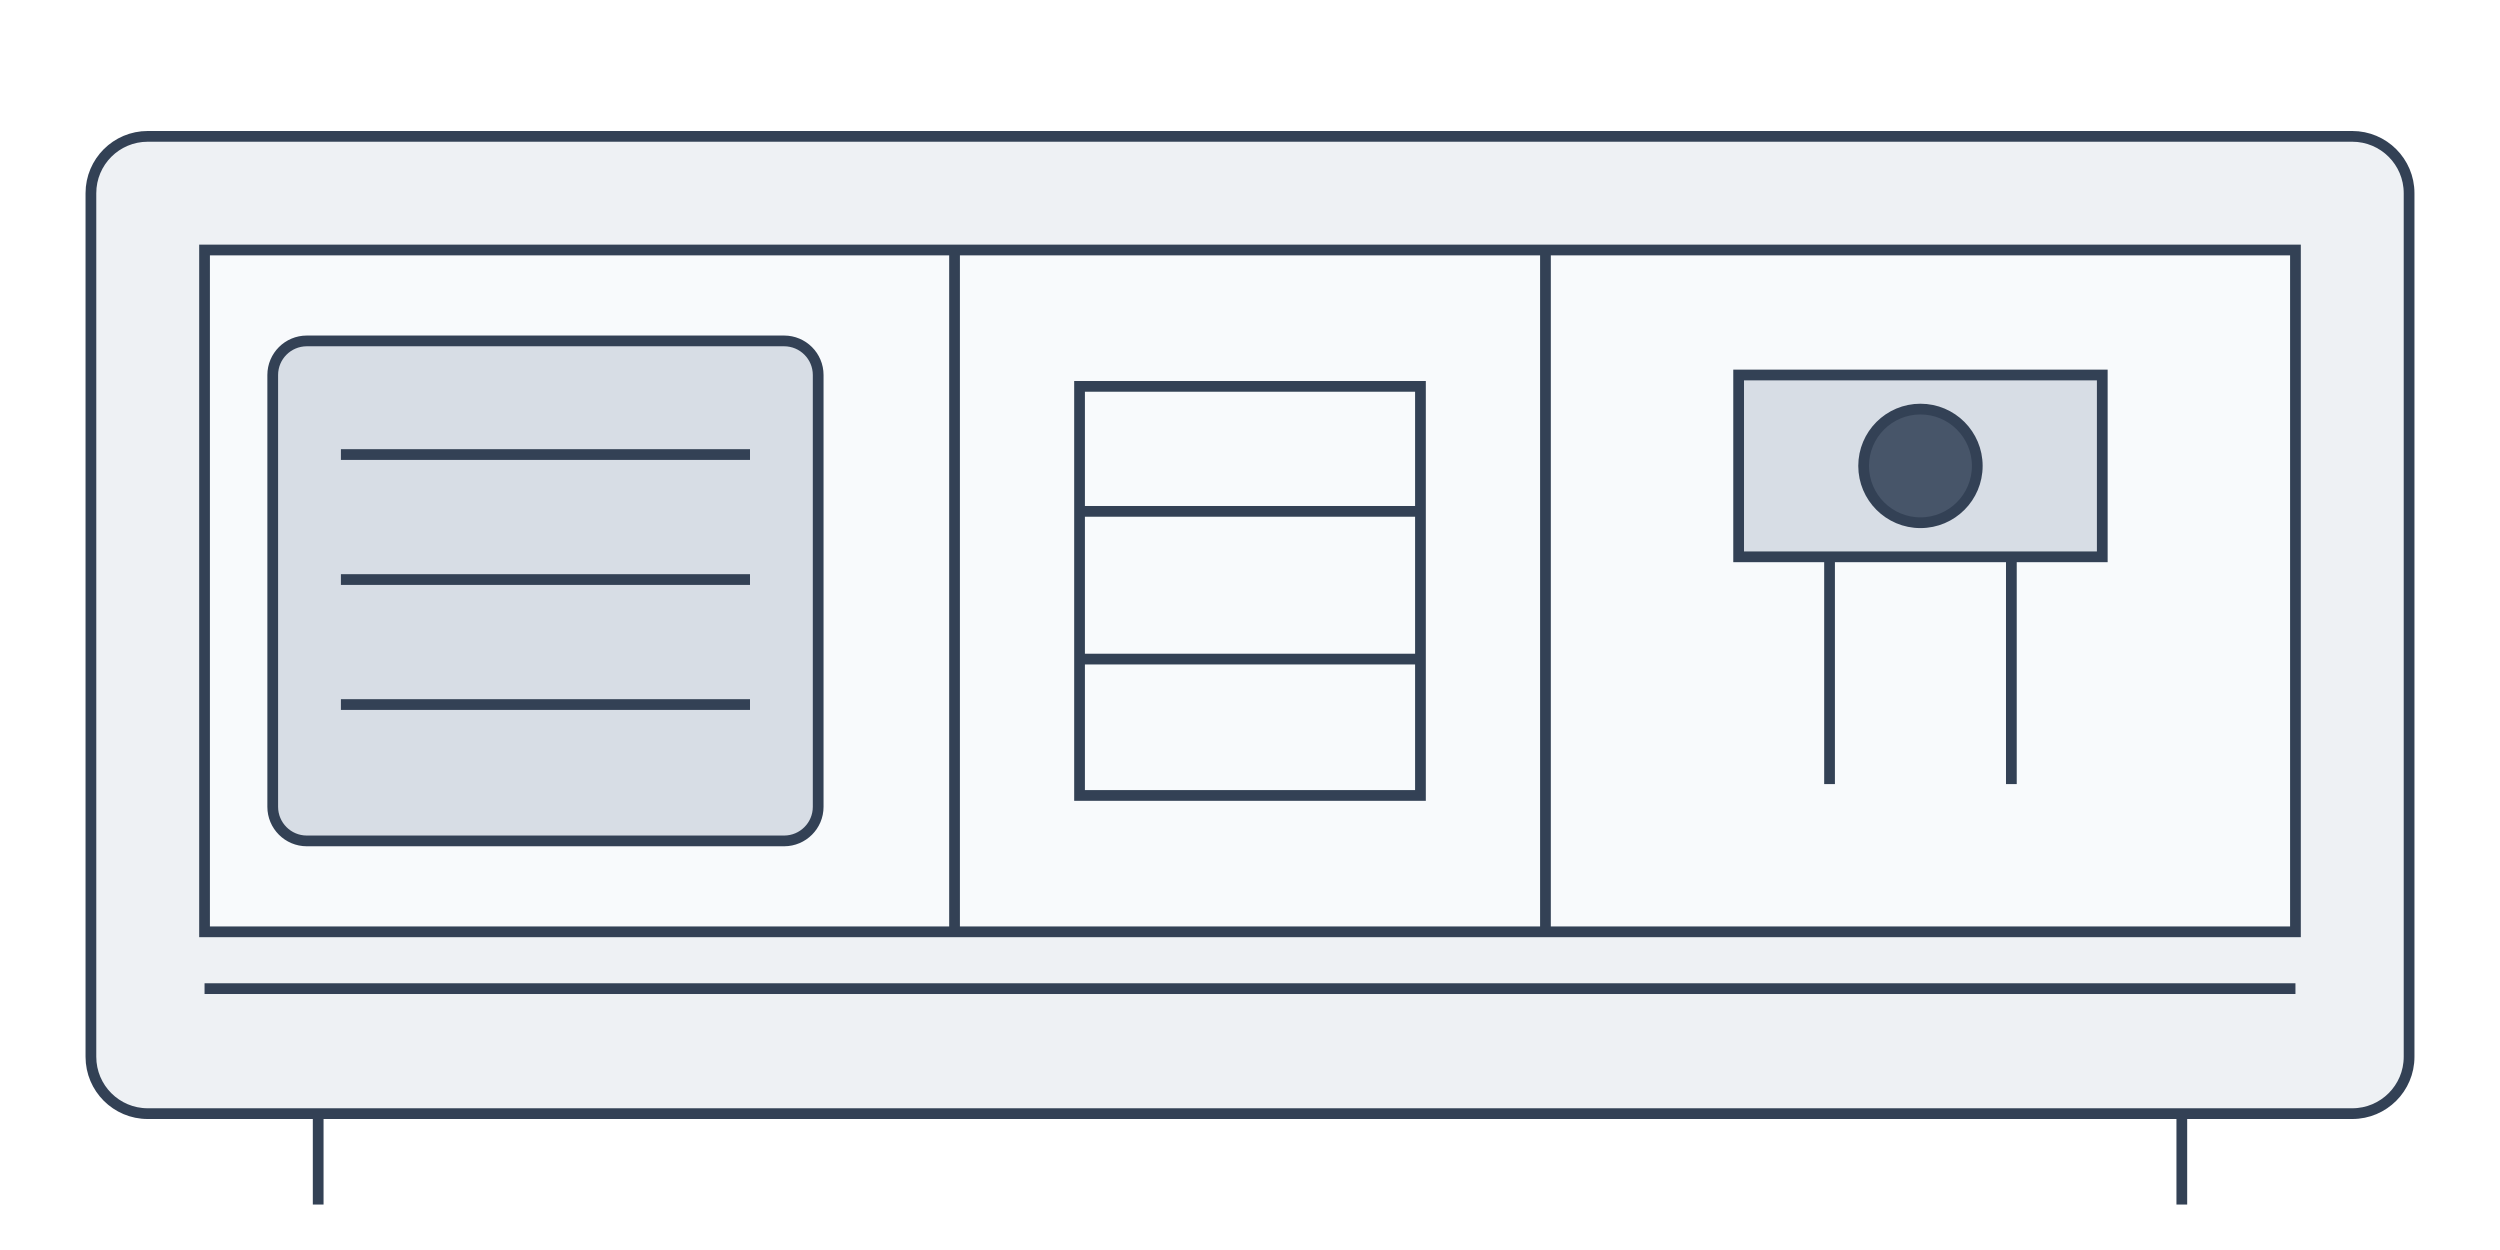
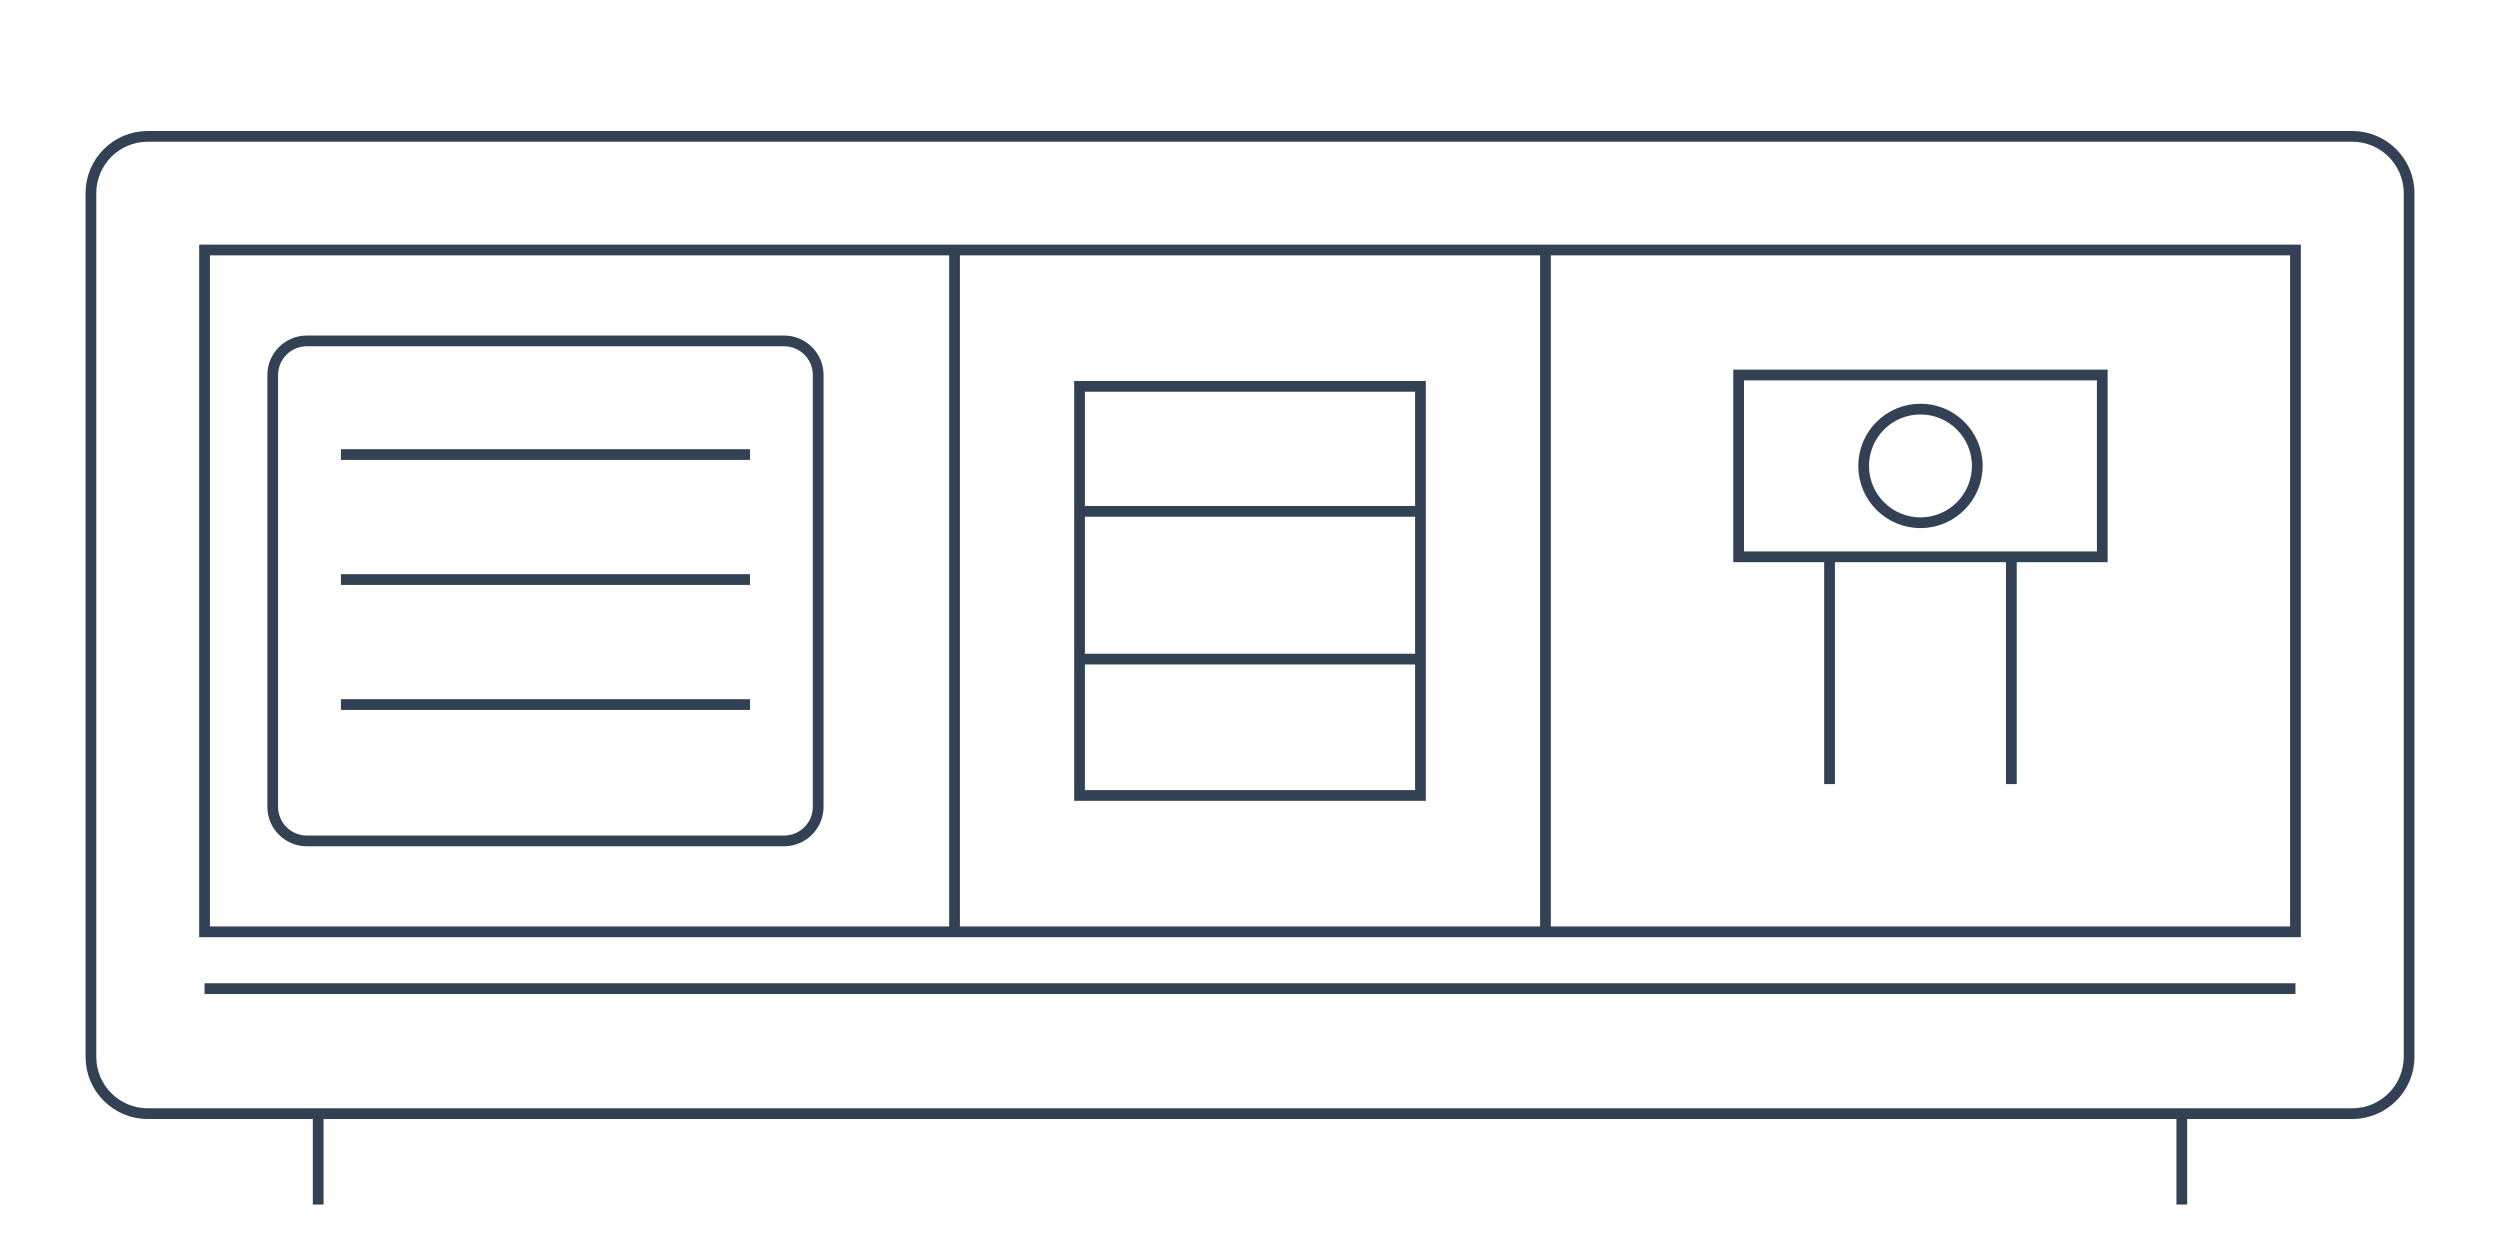
<svg xmlns="http://www.w3.org/2000/svg" viewBox="0 0 220 110" role="img" aria-label="Bancada industrial vista de cima">
  <style>[stroke]{stroke-width:.25mm!important;vector-effect:non-scaling-stroke}</style>
  <g stroke="#334155">
-     <rect x="8" y="12" width="204" height="86" rx="5" fill="#eef1f4" />
-     <rect x="18" y="22" width="184" height="60" fill="#f8fafc" />
+     <rect x="8" y="12" width="204" height="86" rx="5" fill="none" />
+     <rect x="18" y="22" width="184" height="60" fill="none" />
    <path d="M84 22v60M136 22v60" fill="none" />
-     <rect x="24" y="30" width="48" height="44" rx="3" fill="#d7dde5" />
+     <rect x="24" y="30" width="48" height="44" rx="3" fill="none" />
    <path d="M30 40h36M30 51h36M30 62h36" fill="none" />
    <path d="M95 34h30v36H95zM95 45h30M95 58h30" fill="none" />
-     <path d="M153 33h32v16h-32zM161 49v20M177 49v20" fill="#d7dde5" />
-     <circle cx="169" cy="41" r="5" fill="#475569" />
+     <path d="M153 33h32v16h-32zM161 49v20M177 49v20" fill="none" />
+     <circle cx="169" cy="41" r="5" fill="none" />
    <path d="M18 87h184M28 98v8M192 98v8" fill="none" />
  </g>
</svg>
